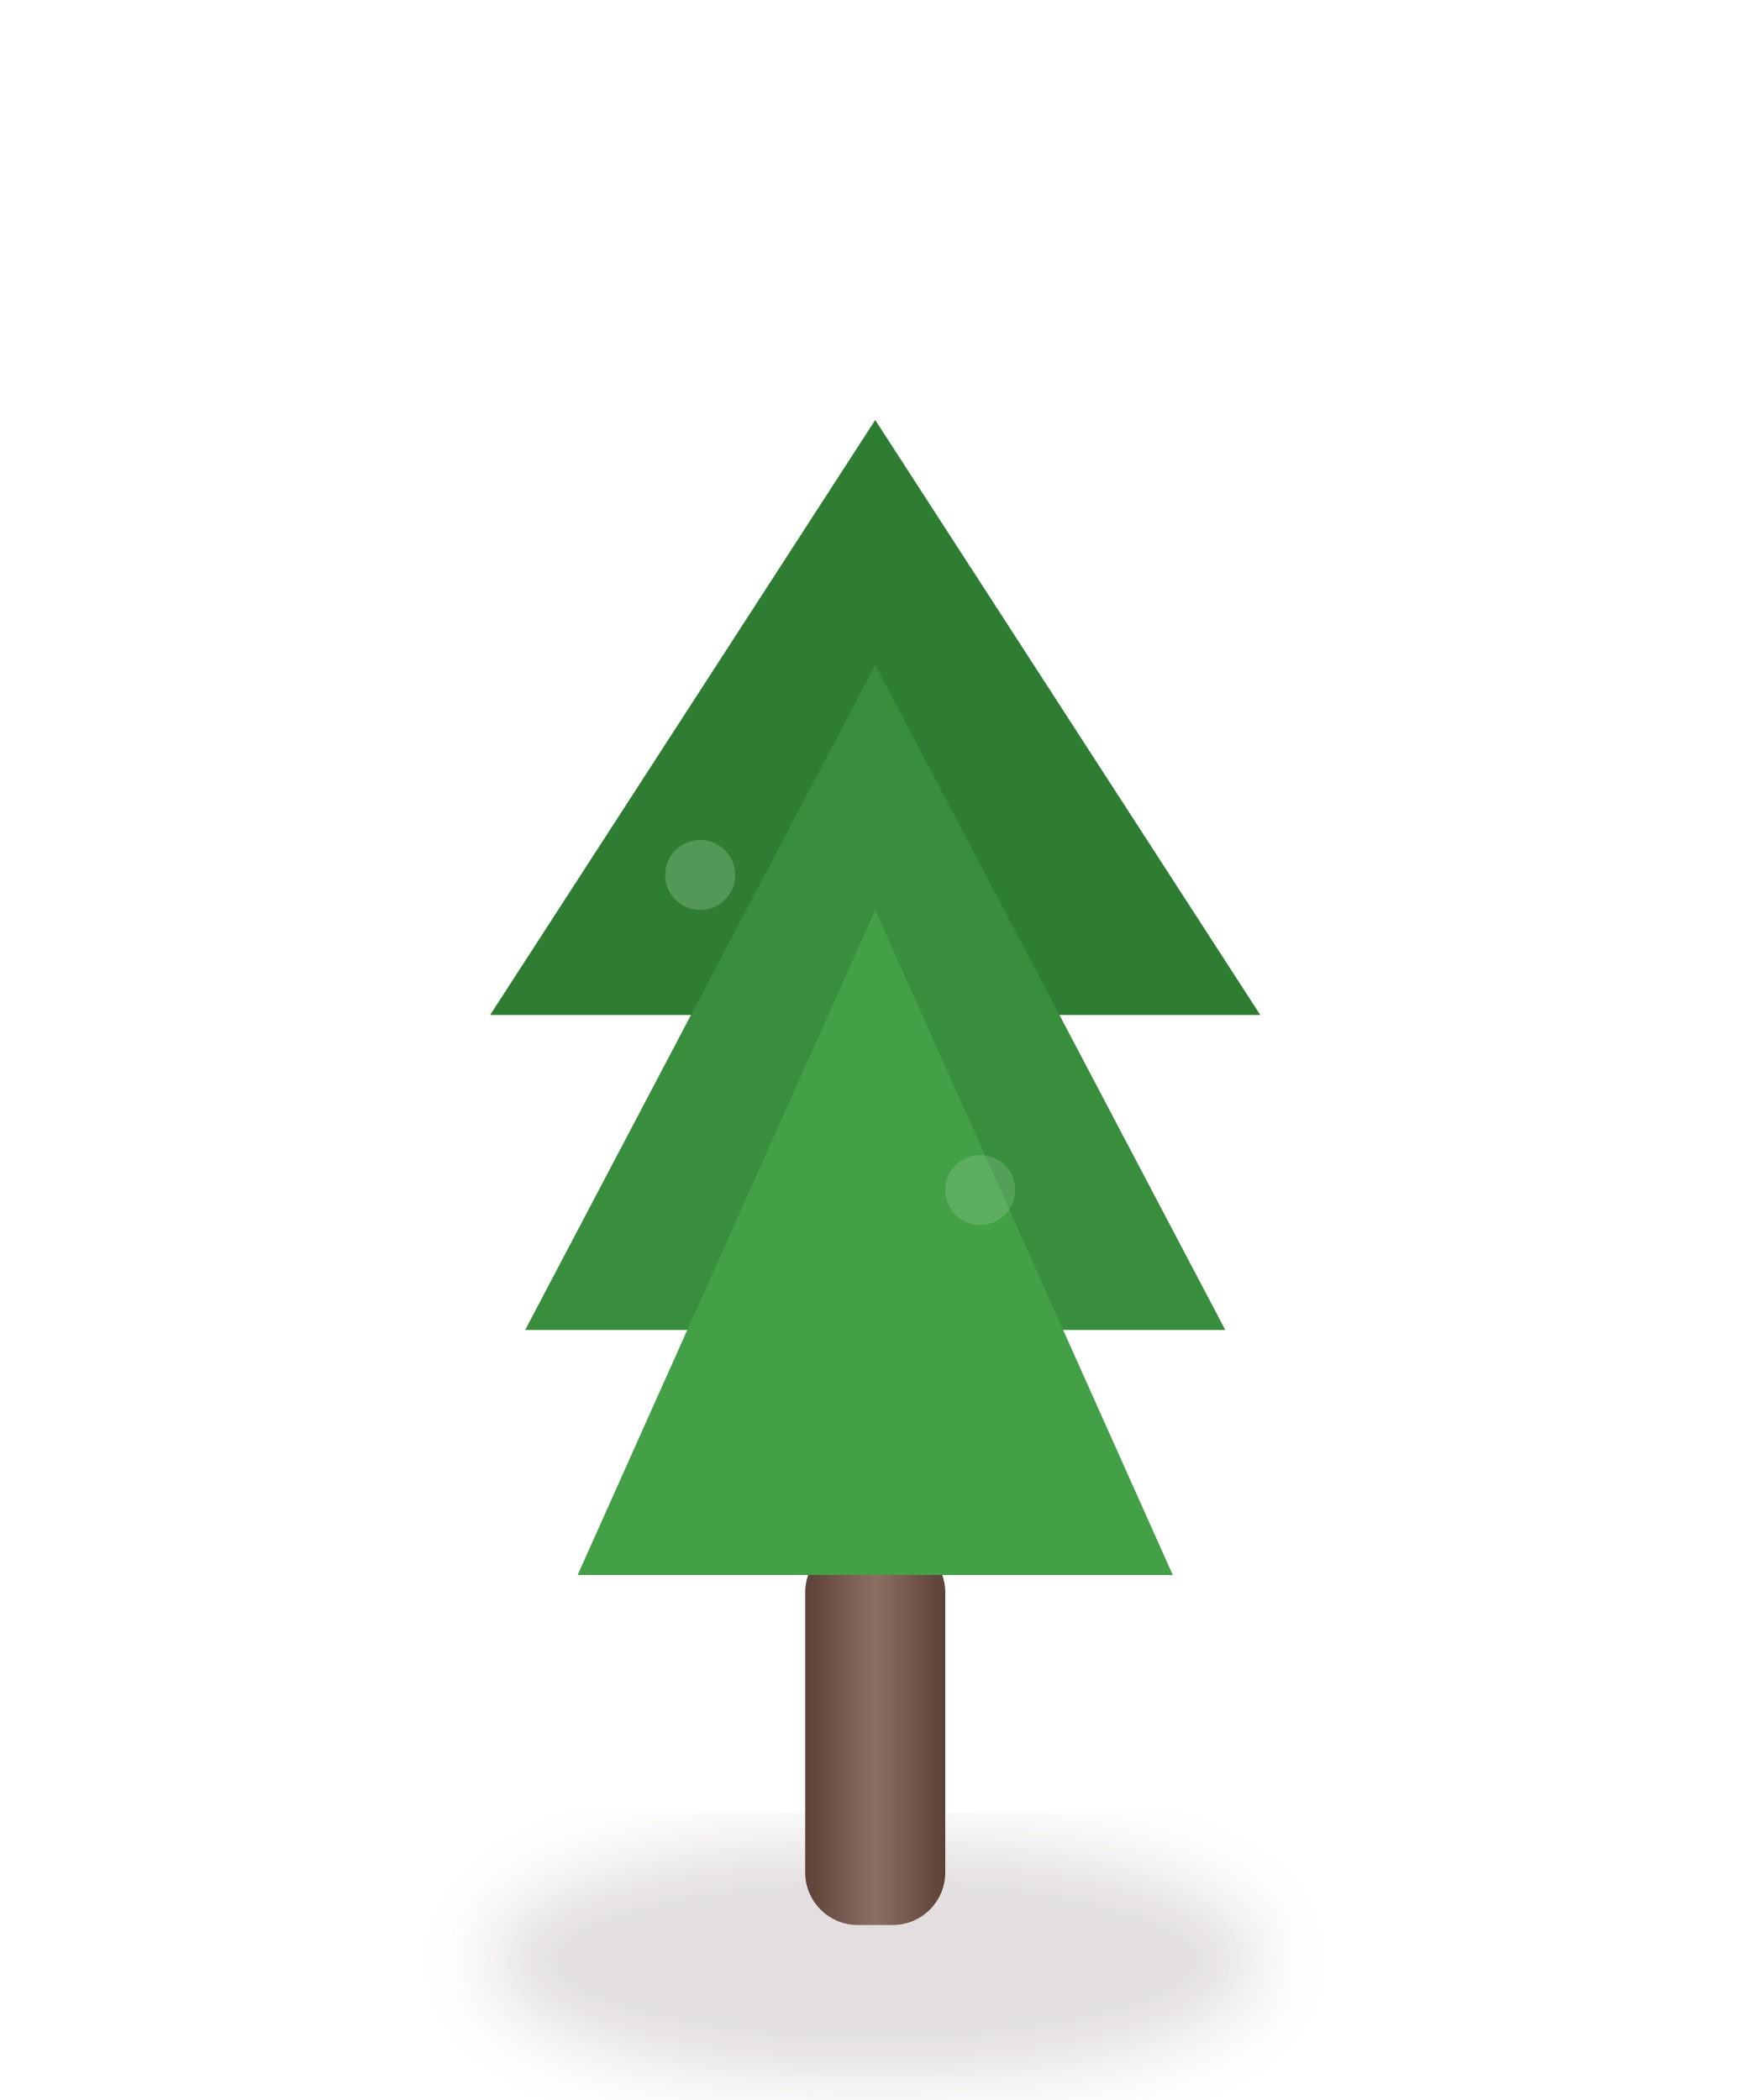
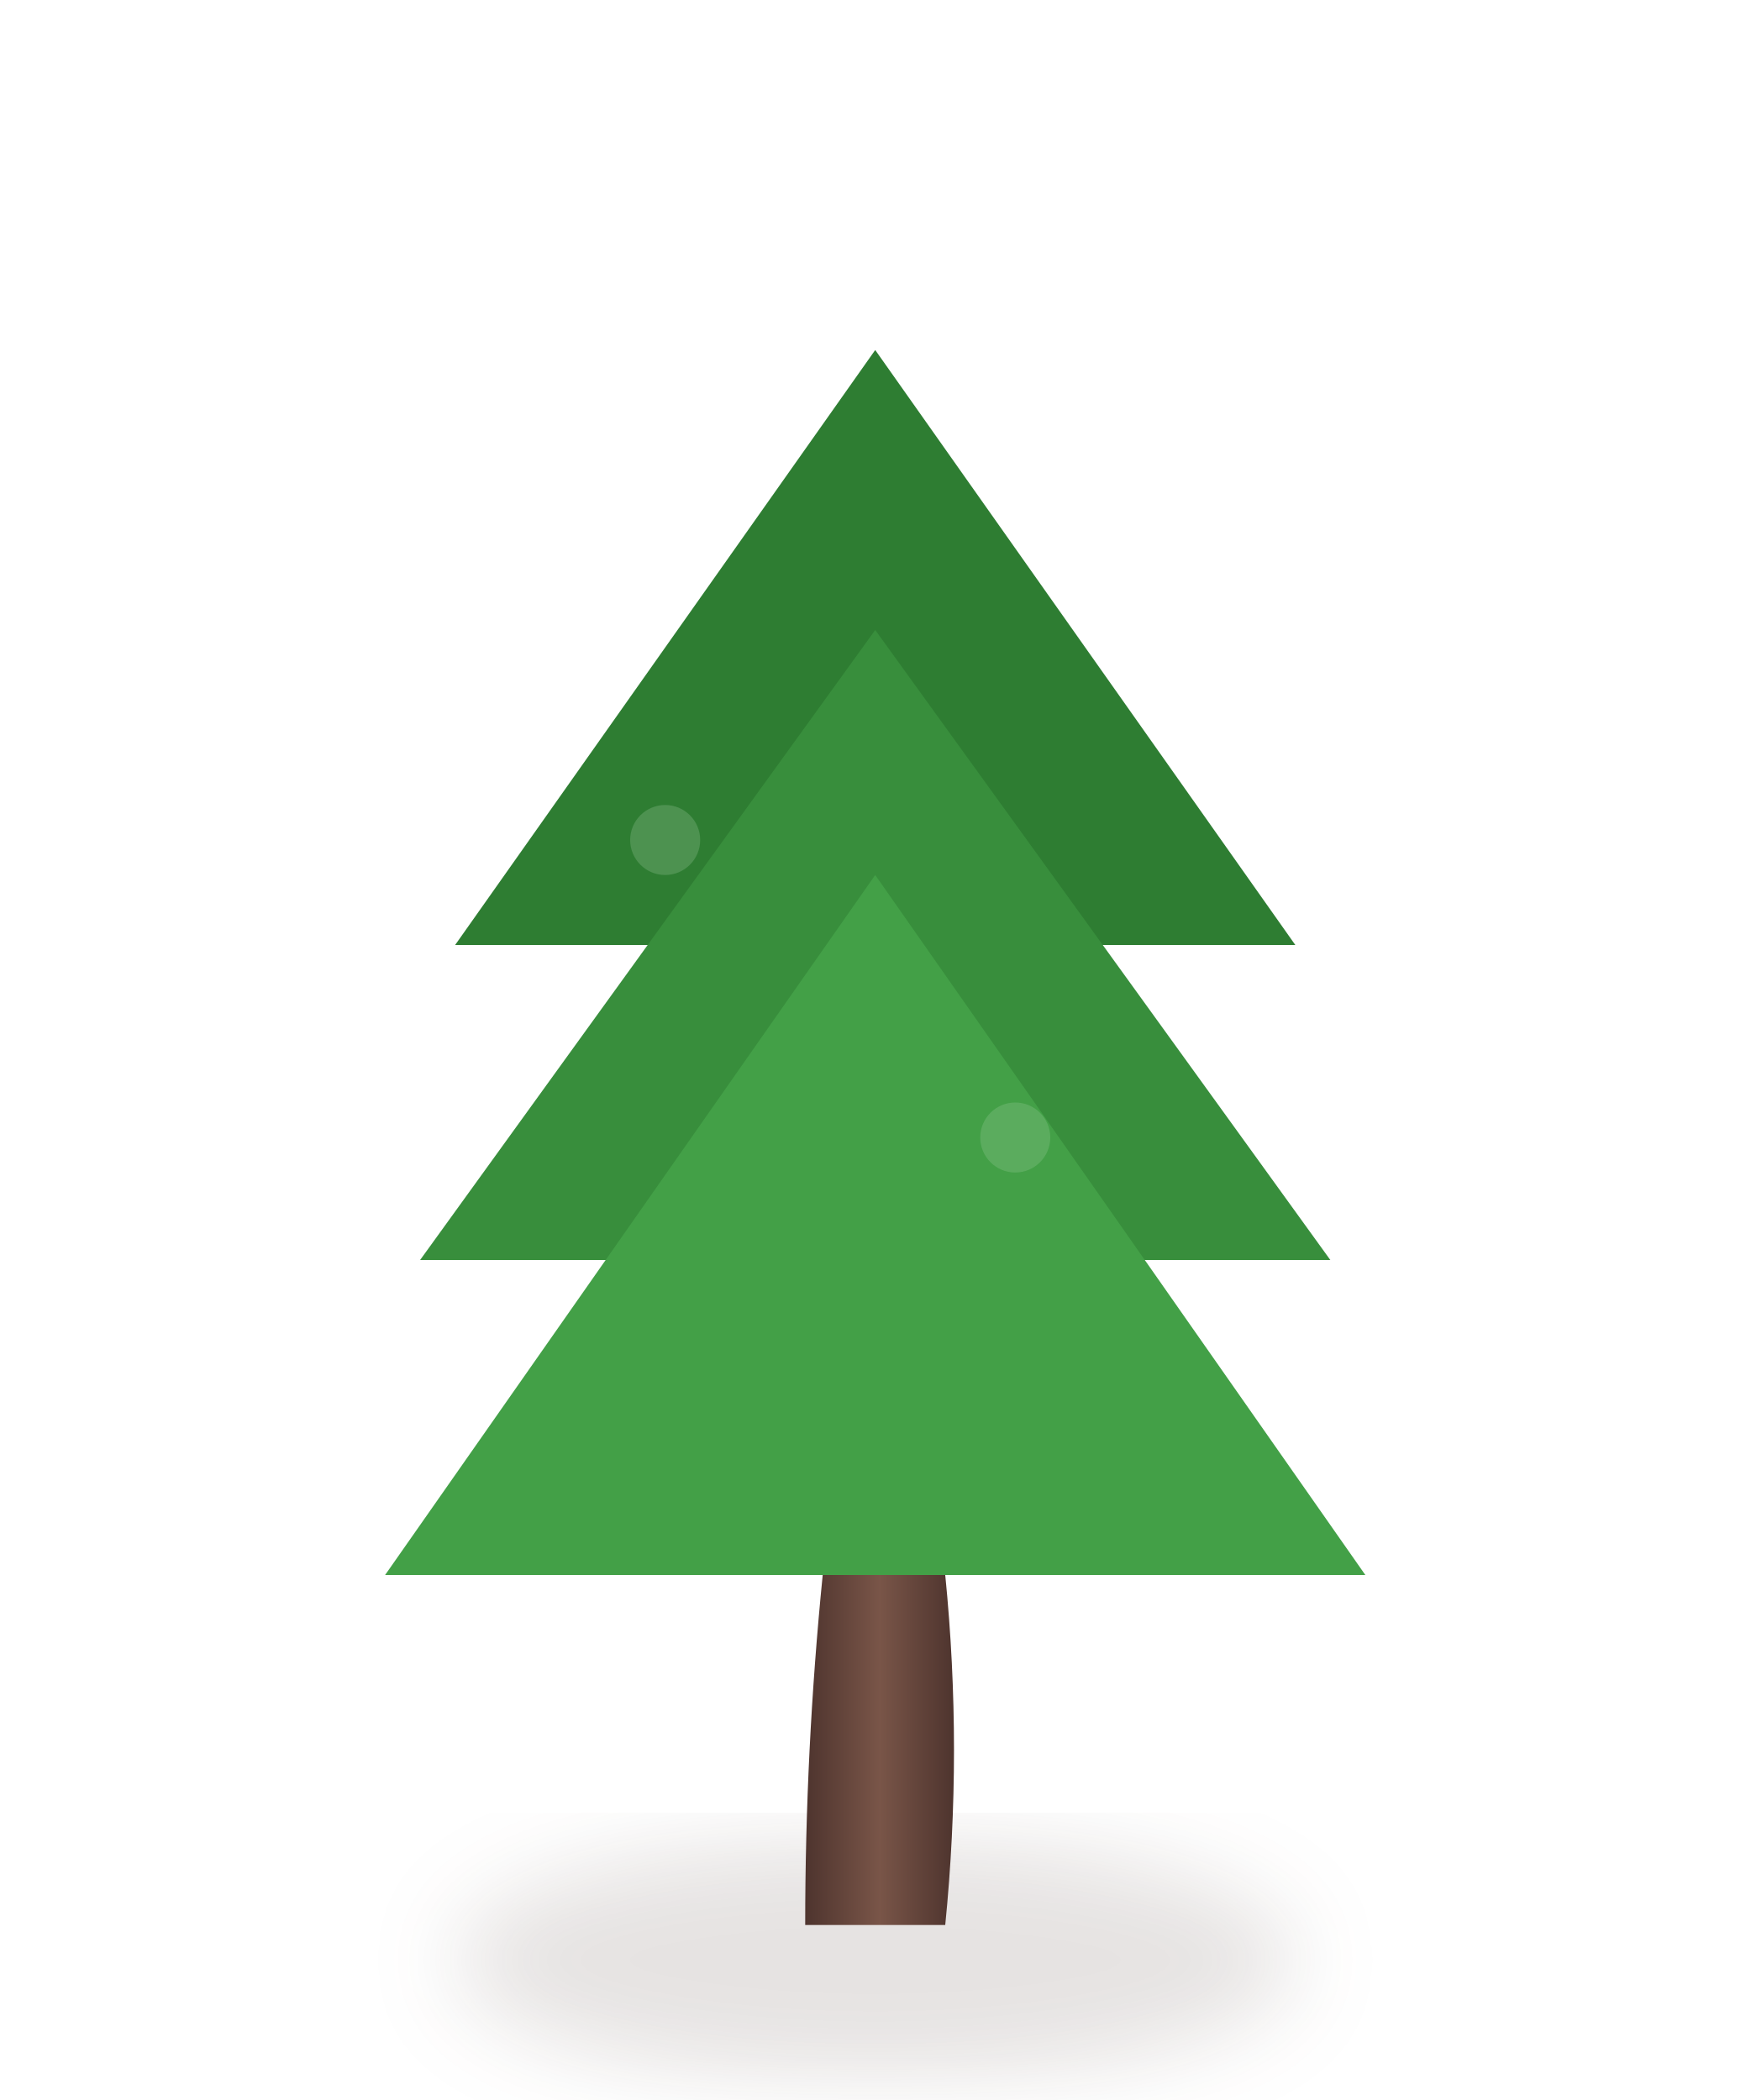
<svg xmlns="http://www.w3.org/2000/svg" viewBox="0 0 100 120">
  <defs>
-     <linearGradient id="trG" x1="0" y1="0" x2="1" y2="0">
-       <stop offset="0%" stop-color="#5D4037" />
-       <stop offset="50%" stop-color="#8D6E63" />
-       <stop offset="100%" stop-color="#5D4037" />
+     <linearGradient id="tG" x1="0" y1="0" x2="1" y2="0">
+       <stop offset="0%" stop-color="#4E342E" />
+       <stop offset="50%" stop-color="#795548" />
+       <stop offset="100%" stop-color="#4E342E" />
    </linearGradient>
-     <filter id="sh">
-       <feGaussianBlur stdDeviation="2" />
+     <filter id="s">
+       <feGaussianBlur stdDeviation="2.5" />
    </filter>
  </defs>
-   <ellipse cx="50" cy="112" rx="22" ry="7" fill="#3E2723" opacity="0.15" filter="url(#sh)" />
-   <rect x="46" y="88" width="8" height="22" rx="3" fill="url(#trG)" />
-   <polygon points="50,24 28,58 72,58" fill="#2E7D32" />
-   <polygon points="50,38 30,76 70,76" fill="#388E3C" />
-   <polygon points="50,52 33,90 67,90" fill="#43A047" />
-   <circle cx="40" cy="50" r="2" fill="#C8E6C9" opacity="0.25" />
-   <circle cx="56" cy="68" r="2" fill="#C8E6C9" opacity="0.2" />
+   <ellipse cx="50" cy="112" rx="24" ry="7" fill="#3E2723" opacity="0.13" filter="url(#s)" />
+   <path d="M46 110 Q46 100 47 90 Q49 88 51 88 Q53 88 54 90 Q55 100 54 110Z" fill="url(#tG)" />
+   <path d="M50 20 L26 54 L74 54 Z" fill="#2E7D32" />
+   <path d="M50 36 L24 72 L76 72 Z" fill="#388E3C" />
+   <path d="M50 50 L22 90 L78 90 Z" fill="#43A047" />
+   <circle cx="38" cy="48" r="2" fill="#C8E6C9" opacity="0.2" />
+   <circle cx="58" cy="65" r="2" fill="#C8E6C9" opacity="0.18" />
</svg>
